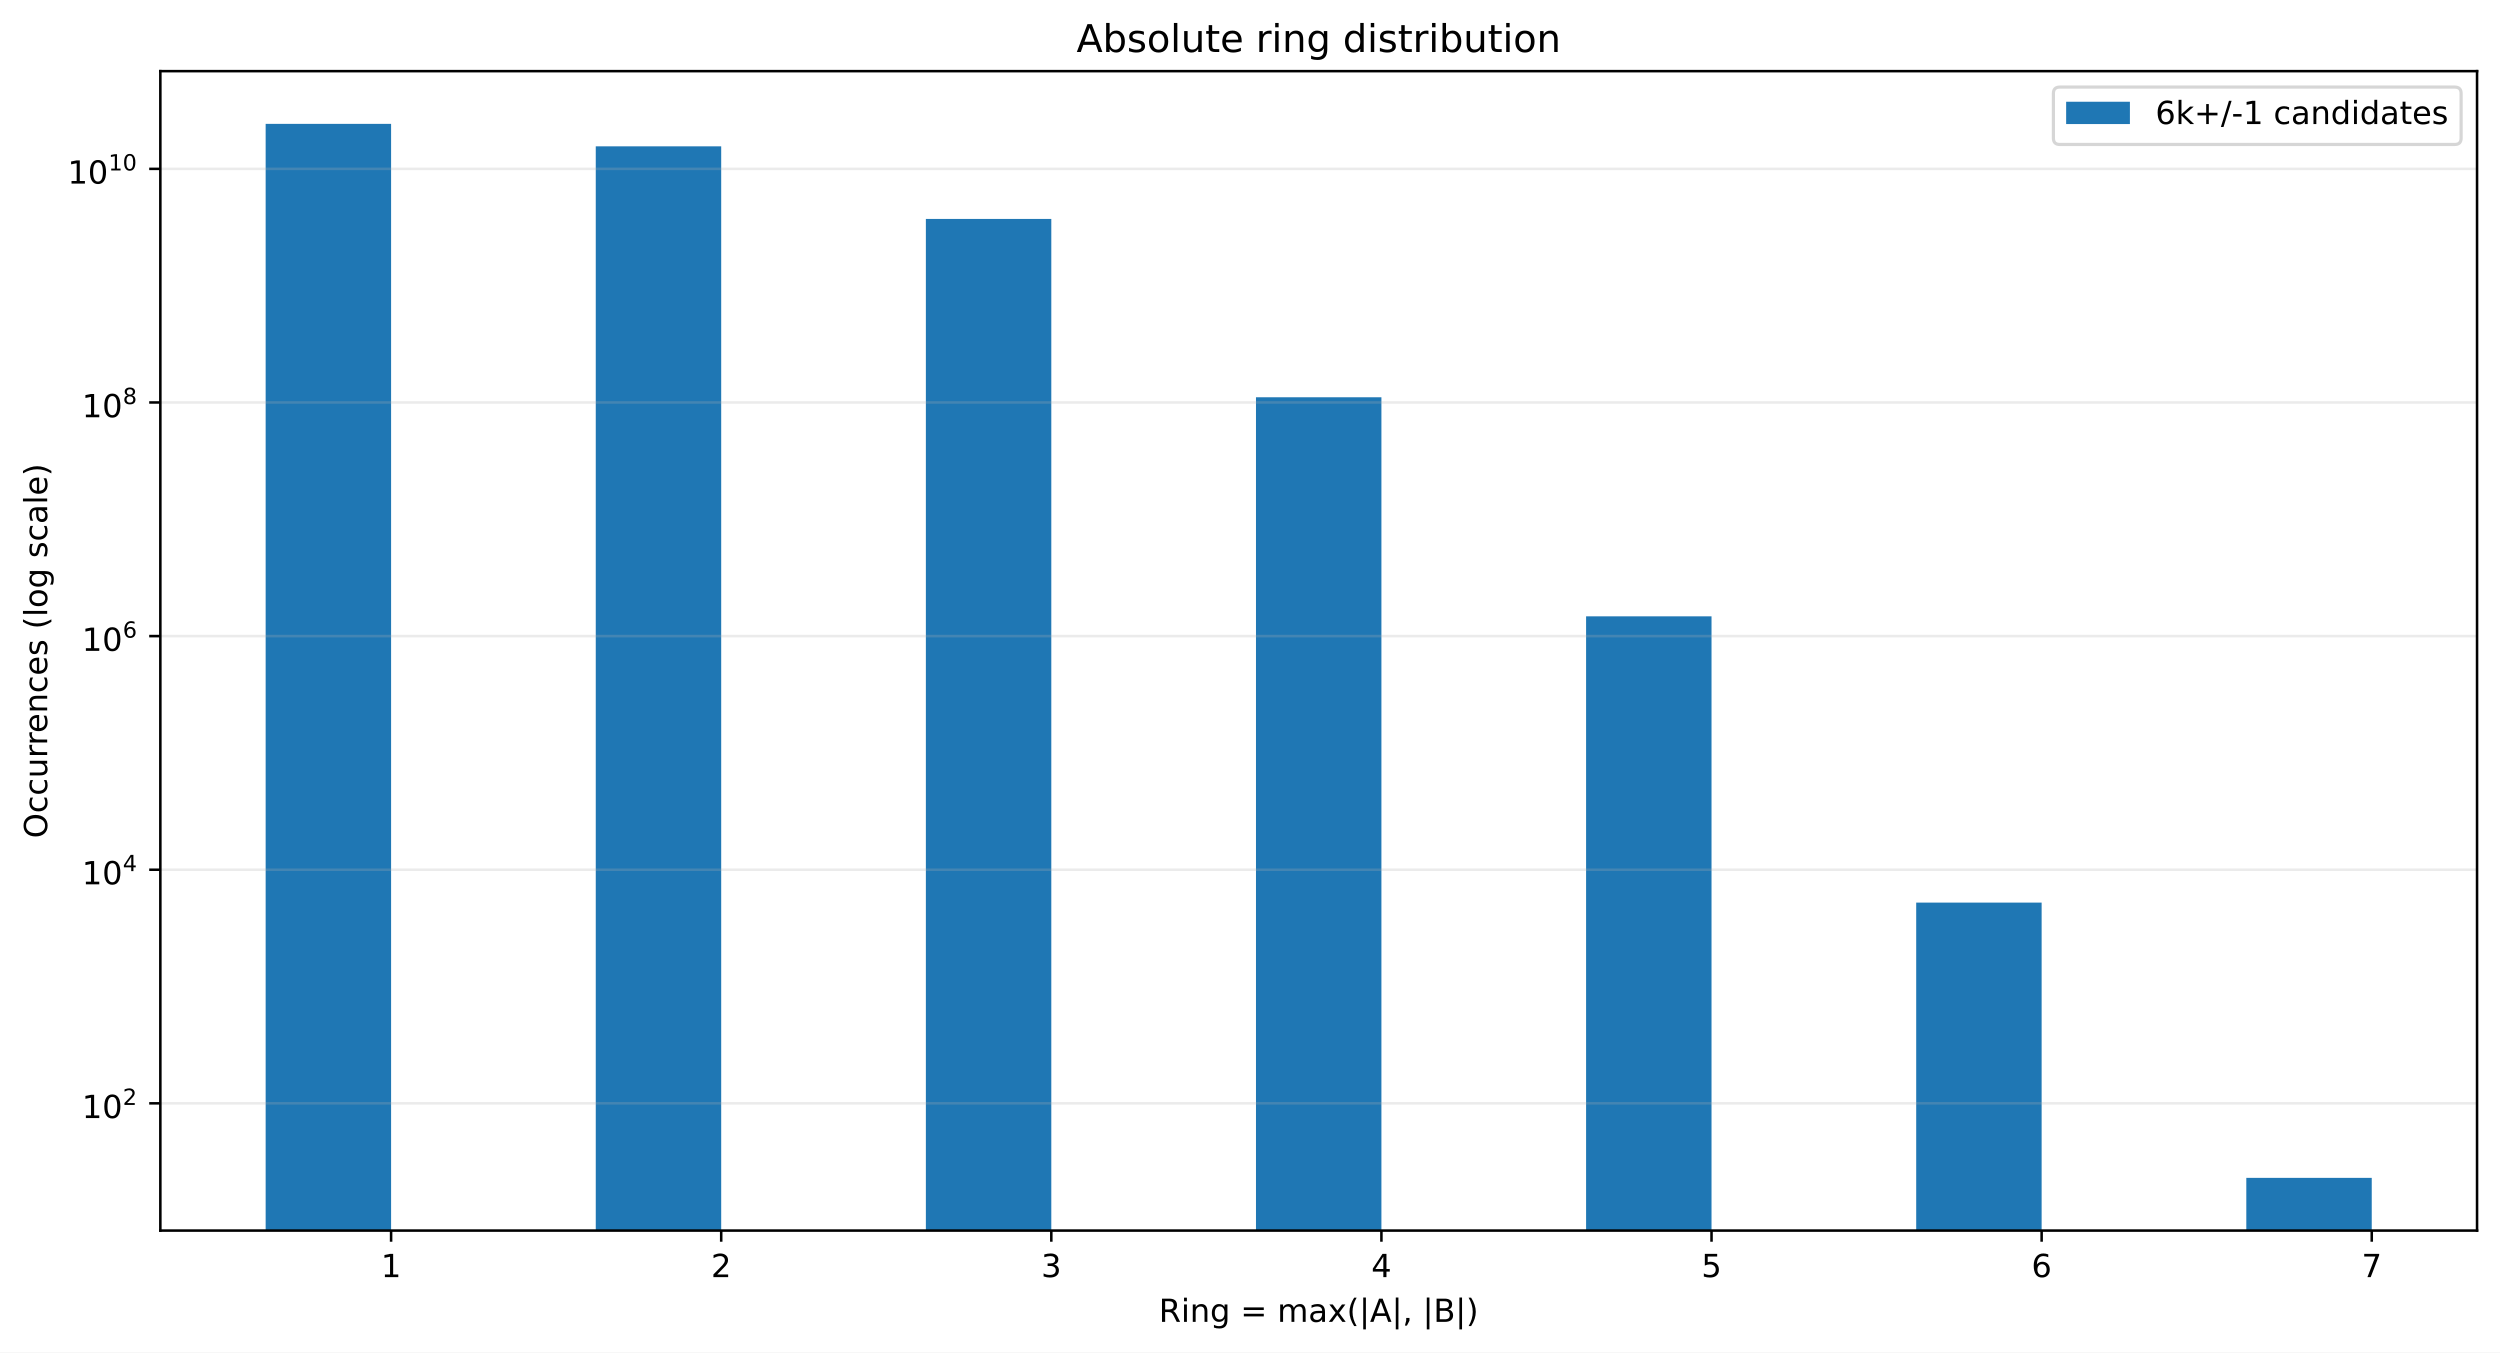
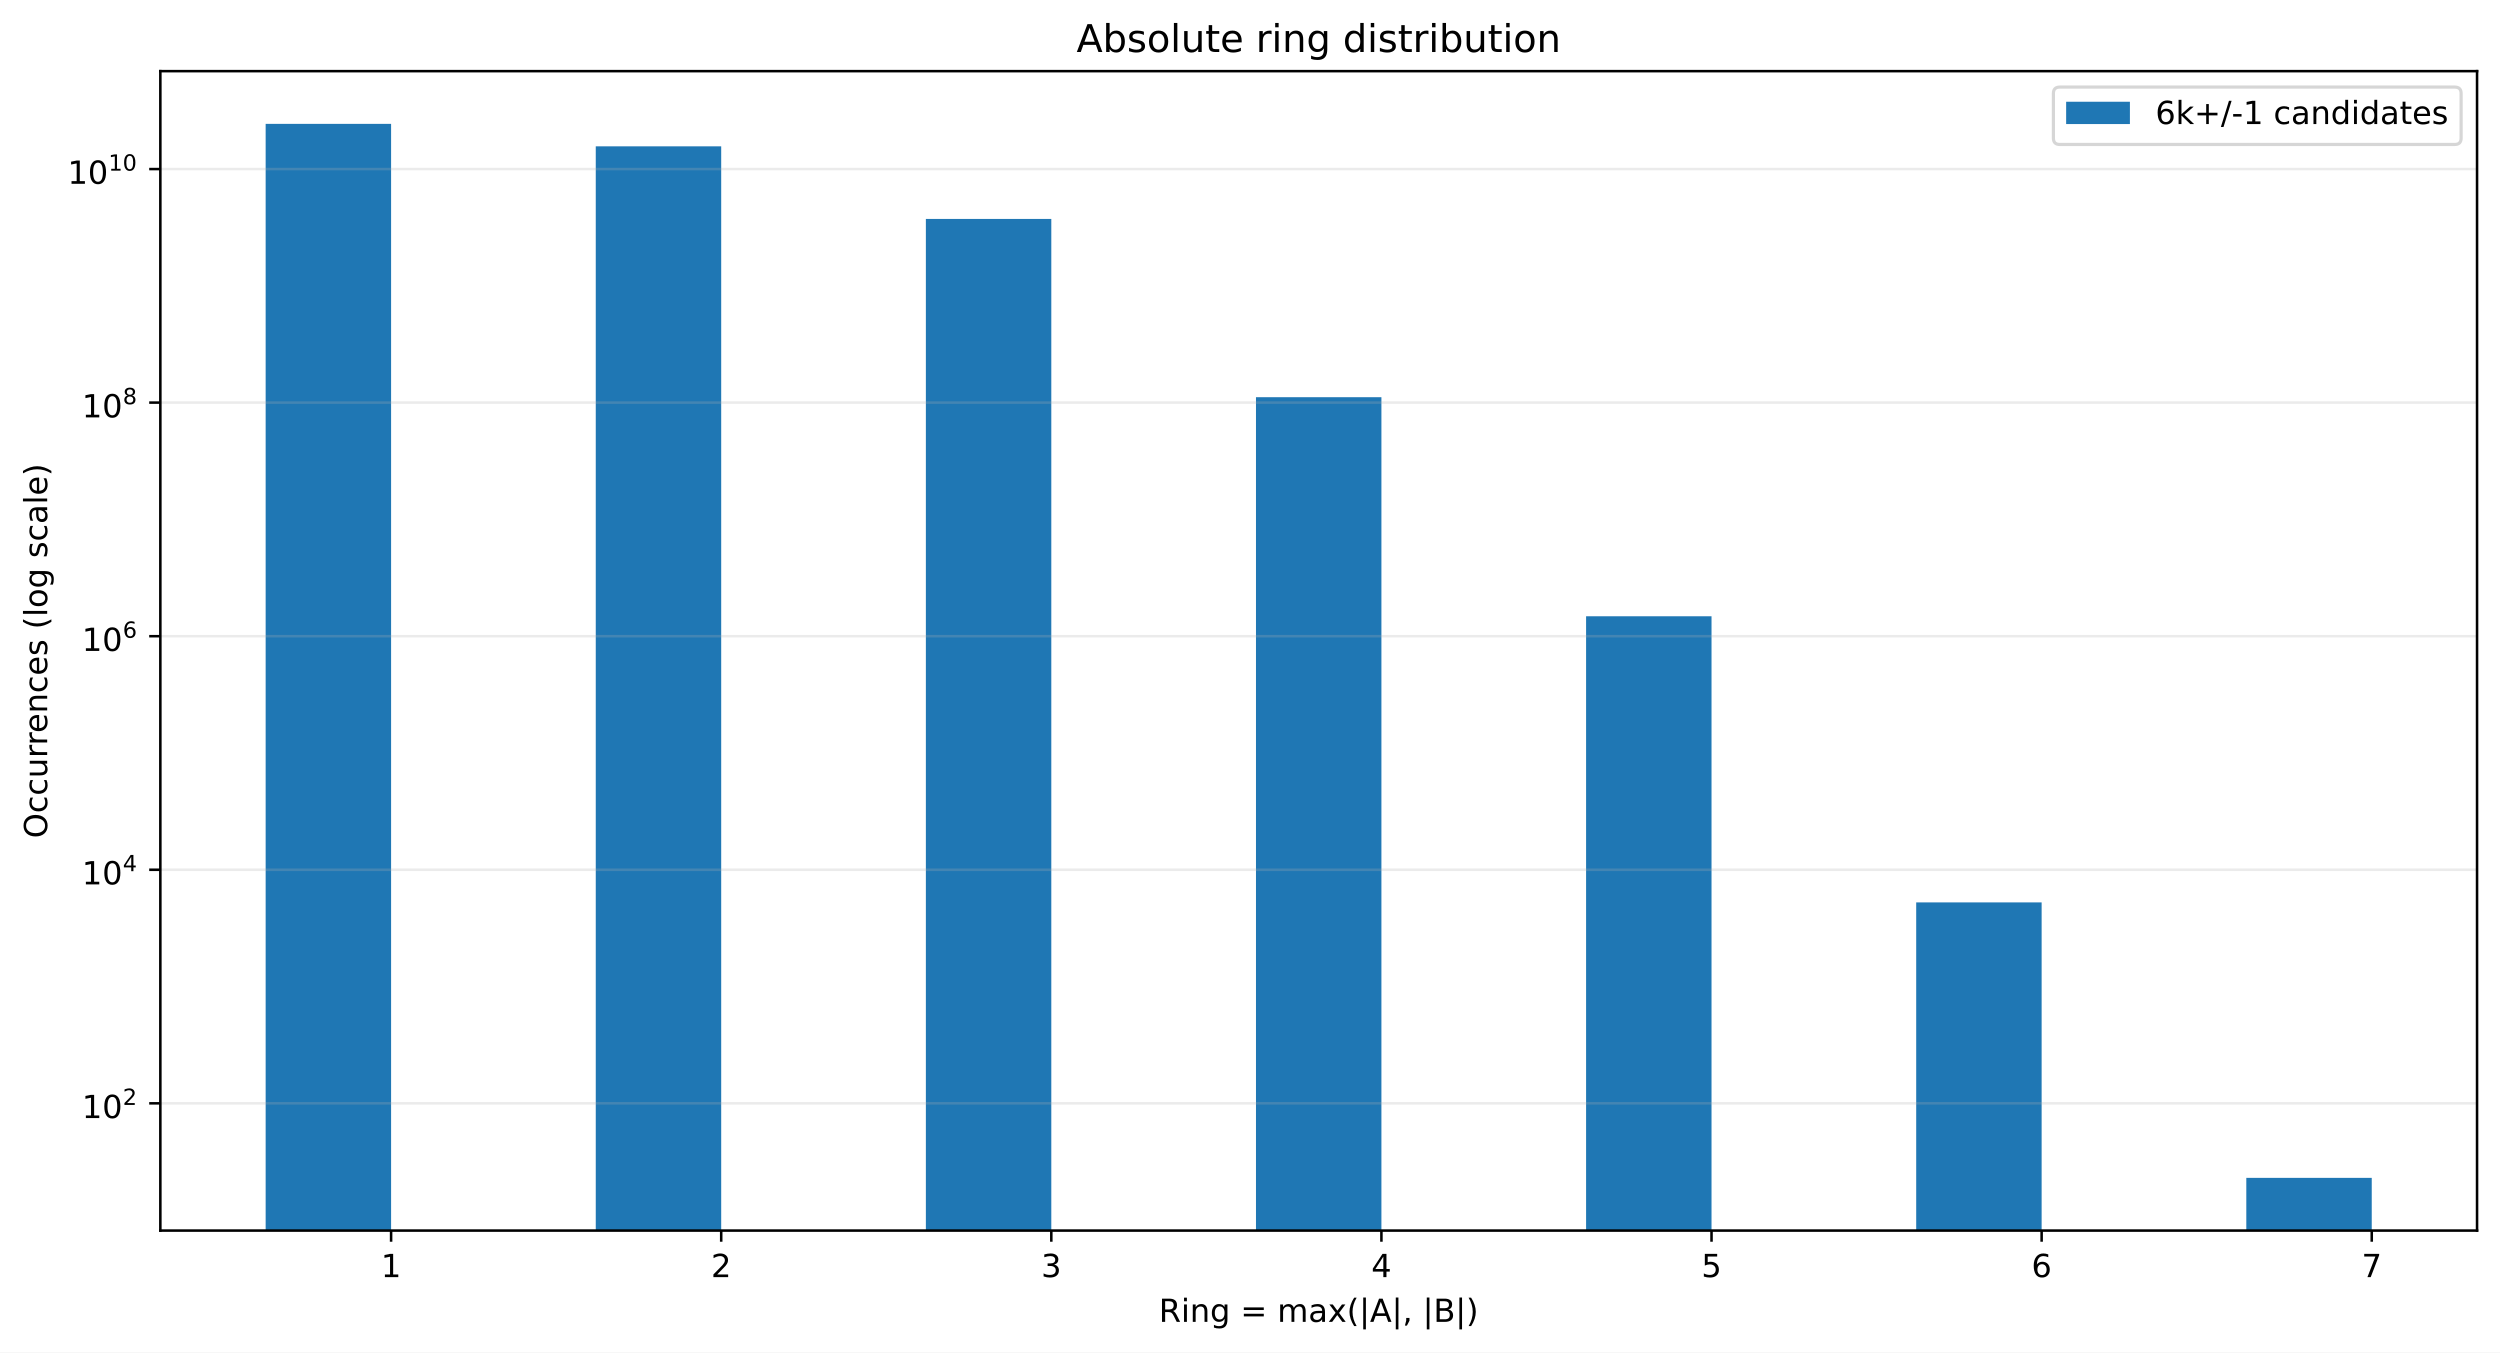
<svg xmlns="http://www.w3.org/2000/svg" xmlns:xlink="http://www.w3.org/1999/xlink" width="784.258pt" height="424.28pt" viewBox="0 0 784.258 424.28" version="1.1">
  <defs>
    <style type="text/css">*{stroke-linejoin: round; stroke-linecap: butt}</style>
  </defs>
  <g id="figure_1">
    <g id="patch_1">
      <path d="M 0 424.28  L 784.258 424.28  L 784.258 0  L 0 0  z " style="fill: #ffffff" />
    </g>
    <g id="axes_1">
      <g id="patch_2">
        <path d="M 50.301 386.036  L 777.058 386.036  L 777.058 22.318  L 50.301 22.318  z " style="fill: #ffffff" />
      </g>
      <g id="patch_3">
-         <path d="M 83.335 37061.56  L 122.687 37061.56  L 122.687 38.851  L 83.335 38.851  z " clip-path="url(#p2ee2d7e915)" style="fill: #1f77b4" />
+         <path d="M 83.335 37055.154  L 122.687 37055.154  L 122.687 38.851  L 83.335 38.851  z " clip-path="url(#p665cf99896)" style="fill: #1f77b4" />
      </g>
      <g id="patch_4">
-         <path d="M 186.891 37061.56  L 226.243 37061.56  L 226.243 45.904  L 186.891 45.904  z " clip-path="url(#p2ee2d7e915)" style="fill: #1f77b4" />
+         <path d="M 186.891 37055.154  L 226.243 37055.154  L 226.243 45.902  L 186.891 45.902  z " clip-path="url(#p665cf99896)" style="fill: #1f77b4" />
      </g>
      <g id="patch_5">
-         <path d="M 290.448 37061.56  L 329.799 37061.56  L 329.799 68.684  L 290.448 68.684  z " clip-path="url(#p2ee2d7e915)" style="fill: #1f77b4" />
+         <path d="M 290.448 37055.154  L 329.799 37055.154  L 329.799 68.678  L 290.448 68.678  z " clip-path="url(#p665cf99896)" style="fill: #1f77b4" />
      </g>
      <g id="patch_6">
-         <path d="M 394.004 37061.56  L 433.355 37061.56  L 433.355 124.619  L 394.004 124.619  z " clip-path="url(#p2ee2d7e915)" style="fill: #1f77b4" />
+         <path d="M 394.004 37055.154  L 433.355 37055.154  L 433.355 124.604  L 394.004 124.604  z " clip-path="url(#p665cf99896)" style="fill: #1f77b4" />
      </g>
      <g id="patch_7">
-         <path d="M 497.56 37061.56  L 536.912 37061.56  L 536.912 193.348  L 497.56 193.348  z " clip-path="url(#p2ee2d7e915)" style="fill: #1f77b4" />
+         <path d="M 497.56 37055.154  L 536.912 37055.154  L 536.912 193.322  L 497.56 193.322  z " clip-path="url(#p665cf99896)" style="fill: #1f77b4" />
      </g>
      <g id="patch_8">
-         <path d="M 601.116 37061.56  L 640.468 37061.56  L 640.468 283.14  L 601.116 283.14  z " clip-path="url(#p2ee2d7e915)" style="fill: #1f77b4" />
+         <path d="M 601.116 37055.154  L 640.468 37055.154  L 640.468 283.088  L 601.116 283.088  z " clip-path="url(#p665cf99896)" style="fill: #1f77b4" />
      </g>
      <g id="patch_9">
-         <path d="M 704.673 37061.56  L 744.024 37061.56  L 744.024 369.503  L 704.673 369.503  z " clip-path="url(#p2ee2d7e915)" style="fill: #1f77b4" />
+         <path d="M 704.673 37055.154  L 744.024 37055.154  L 744.024 369.503  L 704.673 369.503  z " clip-path="url(#p665cf99896)" style="fill: #1f77b4" />
      </g>
      <g id="matplotlib.axis_1">
        <g id="xtick_1">
          <g id="line2d_1">
            <defs>
-               <path id="mc7ca420ac3" d="M 0 0  L 0 3.5  " style="stroke: #000000; stroke-width: 0.8" />
+               <path id="m065a4217f3" d="M 0 0  L 0 3.5  " style="stroke: #000000; stroke-width: 0.8" />
            </defs>
            <g>
-               <use xlink:href="#mc7ca420ac3" x="122.687" y="386.036" style="stroke: #000000; stroke-width: 0.8" />
+               <use xlink:href="#m065a4217f3" x="122.687" y="386.036" style="stroke: #000000; stroke-width: 0.8" />
            </g>
          </g>
          <g id="text_1">
            <g transform="translate(119.5053 400.6334) scale(0.1 -0.1)">
              <defs>
                <path id="DejaVuSans-14" d="M 794 531  L 1825 531  L 1825 4091  L 703 3866  L 703 4441  L 1819 4666  L 2450 4666  L 2450 531  L 3481 531  L 3481 0  L 794 0  L 794 531  z " transform="scale(0.015625)" />
              </defs>
              <use xlink:href="#DejaVuSans-14" />
            </g>
          </g>
        </g>
        <g id="xtick_2">
          <g id="line2d_2">
            <g>
-               <use xlink:href="#mc7ca420ac3" x="226.243" y="386.036" style="stroke: #000000; stroke-width: 0.8" />
+               <use xlink:href="#m065a4217f3" x="226.243" y="386.036" style="stroke: #000000; stroke-width: 0.8" />
            </g>
          </g>
          <g id="text_2">
            <g transform="translate(223.0616 400.6334) scale(0.1 -0.1)">
              <defs>
                <path id="DejaVuSans-15" d="M 1228 531  L 3431 531  L 3431 0  L 469 0  L 469 531  Q 828 903 1448 1529  Q 2069 2156 2228 2338  Q 2531 2678 2651 2914  Q 2772 3150 2772 3378  Q 2772 3750 2511 3984  Q 2250 4219 1831 4219  Q 1534 4219 1204 4116  Q 875 4013 500 3803  L 500 4441  Q 881 4594 1212 4672  Q 1544 4750 1819 4750  Q 2544 4750 2975 4387  Q 3406 4025 3406 3419  Q 3406 3131 3298 2873  Q 3191 2616 2906 2266  Q 2828 2175 2409 1742  Q 1991 1309 1228 531  z " transform="scale(0.015625)" />
              </defs>
              <use xlink:href="#DejaVuSans-15" />
            </g>
          </g>
        </g>
        <g id="xtick_3">
          <g id="line2d_3">
            <g>
-               <use xlink:href="#mc7ca420ac3" x="329.799" y="386.036" style="stroke: #000000; stroke-width: 0.8" />
+               <use xlink:href="#m065a4217f3" x="329.799" y="386.036" style="stroke: #000000; stroke-width: 0.8" />
            </g>
          </g>
          <g id="text_3">
            <g transform="translate(326.6178 400.6334) scale(0.1 -0.1)">
              <defs>
                <path id="DejaVuSans-16" d="M 2597 2516  Q 3050 2419 3304 2112  Q 3559 1806 3559 1356  Q 3559 666 3084 287  Q 2609 -91 1734 -91  Q 1441 -91 1130 -33  Q 819 25 488 141  L 488 750  Q 750 597 1062 519  Q 1375 441 1716 441  Q 2309 441 2620 675  Q 2931 909 2931 1356  Q 2931 1769 2642 2001  Q 2353 2234 1838 2234  L 1294 2234  L 1294 2753  L 1863 2753  Q 2328 2753 2575 2939  Q 2822 3125 2822 3475  Q 2822 3834 2567 4026  Q 2313 4219 1838 4219  Q 1578 4219 1281 4162  Q 984 4106 628 3988  L 628 4550  Q 988 4650 1302 4700  Q 1616 4750 1894 4750  Q 2613 4750 3031 4423  Q 3450 4097 3450 3541  Q 3450 3153 3228 2886  Q 3006 2619 2597 2516  z " transform="scale(0.015625)" />
              </defs>
              <use xlink:href="#DejaVuSans-16" />
            </g>
          </g>
        </g>
        <g id="xtick_4">
          <g id="line2d_4">
            <g>
-               <use xlink:href="#mc7ca420ac3" x="433.355" y="386.036" style="stroke: #000000; stroke-width: 0.8" />
+               <use xlink:href="#m065a4217f3" x="433.355" y="386.036" style="stroke: #000000; stroke-width: 0.8" />
            </g>
          </g>
          <g id="text_4">
            <g transform="translate(430.174 400.6334) scale(0.1 -0.1)">
              <defs>
                <path id="DejaVuSans-17" d="M 2419 4116  L 825 1625  L 2419 1625  L 2419 4116  z M 2253 4666  L 3047 4666  L 3047 1625  L 3713 1625  L 3713 1100  L 3047 1100  L 3047 0  L 2419 0  L 2419 1100  L 313 1100  L 313 1709  L 2253 4666  z " transform="scale(0.015625)" />
              </defs>
              <use xlink:href="#DejaVuSans-17" />
            </g>
          </g>
        </g>
        <g id="xtick_5">
          <g id="line2d_5">
            <g>
-               <use xlink:href="#mc7ca420ac3" x="536.912" y="386.036" style="stroke: #000000; stroke-width: 0.8" />
+               <use xlink:href="#m065a4217f3" x="536.912" y="386.036" style="stroke: #000000; stroke-width: 0.8" />
            </g>
          </g>
          <g id="text_5">
            <g transform="translate(533.7303 400.6334) scale(0.1 -0.1)">
              <defs>
                <path id="DejaVuSans-18" d="M 691 4666  L 3169 4666  L 3169 4134  L 1269 4134  L 1269 2991  Q 1406 3038 1543 3061  Q 1681 3084 1819 3084  Q 2600 3084 3056 2656  Q 3513 2228 3513 1497  Q 3513 744 3044 326  Q 2575 -91 1722 -91  Q 1428 -91 1123 -41  Q 819 9 494 109  L 494 744  Q 775 591 1075 516  Q 1375 441 1709 441  Q 2250 441 2565 725  Q 2881 1009 2881 1497  Q 2881 1984 2565 2268  Q 2250 2553 1709 2553  Q 1456 2553 1204 2497  Q 953 2441 691 2322  L 691 4666  z " transform="scale(0.015625)" />
              </defs>
              <use xlink:href="#DejaVuSans-18" />
            </g>
          </g>
        </g>
        <g id="xtick_6">
          <g id="line2d_6">
            <g>
-               <use xlink:href="#mc7ca420ac3" x="640.468" y="386.036" style="stroke: #000000; stroke-width: 0.8" />
+               <use xlink:href="#m065a4217f3" x="640.468" y="386.036" style="stroke: #000000; stroke-width: 0.8" />
            </g>
          </g>
          <g id="text_6">
            <g transform="translate(637.2865 400.6334) scale(0.1 -0.1)">
              <defs>
                <path id="DejaVuSans-19" d="M 2113 2584  Q 1688 2584 1439 2293  Q 1191 2003 1191 1497  Q 1191 994 1439 701  Q 1688 409 2113 409  Q 2538 409 2786 701  Q 3034 994 3034 1497  Q 3034 2003 2786 2293  Q 2538 2584 2113 2584  z M 3366 4563  L 3366 3988  Q 3128 4100 2886 4159  Q 2644 4219 2406 4219  Q 1781 4219 1451 3797  Q 1122 3375 1075 2522  Q 1259 2794 1537 2939  Q 1816 3084 2150 3084  Q 2853 3084 3261 2657  Q 3669 2231 3669 1497  Q 3669 778 3244 343  Q 2819 -91 2113 -91  Q 1303 -91 875 529  Q 447 1150 447 2328  Q 447 3434 972 4092  Q 1497 4750 2381 4750  Q 2619 4750 2861 4703  Q 3103 4656 3366 4563  z " transform="scale(0.015625)" />
              </defs>
              <use xlink:href="#DejaVuSans-19" />
            </g>
          </g>
        </g>
        <g id="xtick_7">
          <g id="line2d_7">
            <g>
-               <use xlink:href="#mc7ca420ac3" x="744.024" y="386.036" style="stroke: #000000; stroke-width: 0.8" />
+               <use xlink:href="#m065a4217f3" x="744.024" y="386.036" style="stroke: #000000; stroke-width: 0.8" />
            </g>
          </g>
          <g id="text_7">
            <g transform="translate(740.8427 400.6334) scale(0.1 -0.1)">
              <defs>
                <path id="DejaVuSans-1a" d="M 525 4666  L 3525 4666  L 3525 4397  L 1831 0  L 1172 0  L 2766 4134  L 525 4134  L 525 4666  z " transform="scale(0.015625)" />
              </defs>
              <use xlink:href="#DejaVuSans-1a" />
            </g>
          </g>
        </g>
        <g id="text_8">
          <g transform="translate(363.5437 414.678) scale(0.1 -0.1)">
            <defs>
              <path id="DejaVuSans-35" d="M 2841 2188  Q 3044 2119 3236 1894  Q 3428 1669 3622 1275  L 4263 0  L 3584 0  L 2988 1197  Q 2756 1666 2539 1819  Q 2322 1972 1947 1972  L 1259 1972  L 1259 0  L 628 0  L 628 4666  L 2053 4666  Q 2853 4666 3247 4331  Q 3641 3997 3641 3322  Q 3641 2881 3436 2590  Q 3231 2300 2841 2188  z M 1259 4147  L 1259 2491  L 2053 2491  Q 2509 2491 2742 2702  Q 2975 2913 2975 3322  Q 2975 3731 2742 3939  Q 2509 4147 2053 4147  L 1259 4147  z " transform="scale(0.015625)" />
              <path id="DejaVuSans-4c" d="M 603 3500  L 1178 3500  L 1178 0  L 603 0  L 603 3500  z M 603 4863  L 1178 4863  L 1178 4134  L 603 4134  L 603 4863  z " transform="scale(0.015625)" />
              <path id="DejaVuSans-51" d="M 3513 2113  L 3513 0  L 2938 0  L 2938 2094  Q 2938 2591 2744 2837  Q 2550 3084 2163 3084  Q 1697 3084 1428 2787  Q 1159 2491 1159 1978  L 1159 0  L 581 0  L 581 3500  L 1159 3500  L 1159 2956  Q 1366 3272 1645 3428  Q 1925 3584 2291 3584  Q 2894 3584 3203 3211  Q 3513 2838 3513 2113  z " transform="scale(0.015625)" />
              <path id="DejaVuSans-4a" d="M 2906 1791  Q 2906 2416 2648 2759  Q 2391 3103 1925 3103  Q 1463 3103 1205 2759  Q 947 2416 947 1791  Q 947 1169 1205 825  Q 1463 481 1925 481  Q 2391 481 2648 825  Q 2906 1169 2906 1791  z M 3481 434  Q 3481 -459 3084 -895  Q 2688 -1331 1869 -1331  Q 1566 -1331 1297 -1286  Q 1028 -1241 775 -1147  L 775 -588  Q 1028 -725 1275 -790  Q 1522 -856 1778 -856  Q 2344 -856 2625 -561  Q 2906 -266 2906 331  L 2906 616  Q 2728 306 2450 153  Q 2172 0 1784 0  Q 1141 0 747 490  Q 353 981 353 1791  Q 353 2603 747 3093  Q 1141 3584 1784 3584  Q 2172 3584 2450 3431  Q 2728 3278 2906 2969  L 2906 3500  L 3481 3500  L 3481 434  z " transform="scale(0.015625)" />
              <path id="DejaVuSans-3" transform="scale(0.015625)" />
              <path id="DejaVuSans-20" d="M 678 2906  L 4684 2906  L 4684 2381  L 678 2381  L 678 2906  z M 678 1631  L 4684 1631  L 4684 1100  L 678 1100  L 678 1631  z " transform="scale(0.015625)" />
              <path id="DejaVuSans-50" d="M 3328 2828  Q 3544 3216 3844 3400  Q 4144 3584 4550 3584  Q 5097 3584 5394 3201  Q 5691 2819 5691 2113  L 5691 0  L 5113 0  L 5113 2094  Q 5113 2597 4934 2840  Q 4756 3084 4391 3084  Q 3944 3084 3684 2787  Q 3425 2491 3425 1978  L 3425 0  L 2847 0  L 2847 2094  Q 2847 2600 2669 2842  Q 2491 3084 2119 3084  Q 1678 3084 1418 2786  Q 1159 2488 1159 1978  L 1159 0  L 581 0  L 581 3500  L 1159 3500  L 1159 2956  Q 1356 3278 1631 3431  Q 1906 3584 2284 3584  Q 2666 3584 2933 3390  Q 3200 3197 3328 2828  z " transform="scale(0.015625)" />
              <path id="DejaVuSans-44" d="M 2194 1759  Q 1497 1759 1228 1600  Q 959 1441 959 1056  Q 959 750 1161 570  Q 1363 391 1709 391  Q 2188 391 2477 730  Q 2766 1069 2766 1631  L 2766 1759  L 2194 1759  z M 3341 1997  L 3341 0  L 2766 0  L 2766 531  Q 2569 213 2275 61  Q 1981 -91 1556 -91  Q 1019 -91 701 211  Q 384 513 384 1019  Q 384 1609 779 1909  Q 1175 2209 1959 2209  L 2766 2209  L 2766 2266  Q 2766 2663 2505 2880  Q 2244 3097 1772 3097  Q 1472 3097 1187 3025  Q 903 2953 641 2809  L 641 3341  Q 956 3463 1253 3523  Q 1550 3584 1831 3584  Q 2591 3584 2966 3190  Q 3341 2797 3341 1997  z " transform="scale(0.015625)" />
              <path id="DejaVuSans-5b" d="M 3513 3500  L 2247 1797  L 3578 0  L 2900 0  L 1881 1375  L 863 0  L 184 0  L 1544 1831  L 300 3500  L 978 3500  L 1906 2253  L 2834 3500  L 3513 3500  z " transform="scale(0.015625)" />
              <path id="DejaVuSans-b" d="M 1984 4856  Q 1566 4138 1362 3434  Q 1159 2731 1159 2009  Q 1159 1288 1364 580  Q 1569 -128 1984 -844  L 1484 -844  Q 1016 -109 783 600  Q 550 1309 550 2009  Q 550 2706 781 3412  Q 1013 4119 1484 4856  L 1984 4856  z " transform="scale(0.015625)" />
              <path id="DejaVuSans-5f" d="M 1344 4891  L 1344 -1509  L 813 -1509  L 813 4891  L 1344 4891  z " transform="scale(0.015625)" />
              <path id="DejaVuSans-24" d="M 2188 4044  L 1331 1722  L 3047 1722  L 2188 4044  z M 1831 4666  L 2547 4666  L 4325 0  L 3669 0  L 3244 1197  L 1141 1197  L 716 0  L 50 0  L 1831 4666  z " transform="scale(0.015625)" />
              <path id="DejaVuSans-f" d="M 750 794  L 1409 794  L 1409 256  L 897 -744  L 494 -744  L 750 256  L 750 794  z " transform="scale(0.015625)" />
              <path id="DejaVuSans-25" d="M 1259 2228  L 1259 519  L 2272 519  Q 2781 519 3026 730  Q 3272 941 3272 1375  Q 3272 1813 3026 2020  Q 2781 2228 2272 2228  L 1259 2228  z M 1259 4147  L 1259 2741  L 2194 2741  Q 2656 2741 2882 2914  Q 3109 3088 3109 3444  Q 3109 3797 2882 3972  Q 2656 4147 2194 4147  L 1259 4147  z M 628 4666  L 2241 4666  Q 2963 4666 3353 4366  Q 3744 4066 3744 3513  Q 3744 3084 3544 2831  Q 3344 2578 2956 2516  Q 3422 2416 3680 2098  Q 3938 1781 3938 1306  Q 3938 681 3513 340  Q 3088 0 2303 0  L 628 0  L 628 4666  z " transform="scale(0.015625)" />
              <path id="DejaVuSans-c" d="M 513 4856  L 1013 4856  Q 1481 4119 1714 3412  Q 1947 2706 1947 2009  Q 1947 1309 1714 600  Q 1481 -109 1013 -844  L 513 -844  Q 928 -128 1133 580  Q 1338 1288 1338 2009  Q 1338 2731 1133 3434  Q 928 4138 513 4856  z " transform="scale(0.015625)" />
            </defs>
            <use xlink:href="#DejaVuSans-35" />
            <use xlink:href="#DejaVuSans-4c" transform="translate(69.48438 0)" />
            <use xlink:href="#DejaVuSans-51" transform="translate(97.26562 0)" />
            <use xlink:href="#DejaVuSans-4a" transform="translate(160.6406 0)" />
            <use xlink:href="#DejaVuSans-3" transform="translate(224.125 0)" />
            <use xlink:href="#DejaVuSans-20" transform="translate(255.9062 0)" />
            <use xlink:href="#DejaVuSans-3" transform="translate(339.7031 0)" />
            <use xlink:href="#DejaVuSans-50" transform="translate(371.4844 0)" />
            <use xlink:href="#DejaVuSans-44" transform="translate(468.8906 0)" />
            <use xlink:href="#DejaVuSans-5b" transform="translate(530.1719 0)" />
            <use xlink:href="#DejaVuSans-b" transform="translate(589.3594 0)" />
            <use xlink:href="#DejaVuSans-5f" transform="translate(628.375 0)" />
            <use xlink:href="#DejaVuSans-24" transform="translate(662.0625 0)" />
            <use xlink:href="#DejaVuSans-5f" transform="translate(730.4688 0)" />
            <use xlink:href="#DejaVuSans-f" transform="translate(764.1562 0)" />
            <use xlink:href="#DejaVuSans-3" transform="translate(795.9375 0)" />
            <use xlink:href="#DejaVuSans-5f" transform="translate(827.7188 0)" />
            <use xlink:href="#DejaVuSans-25" transform="translate(861.4062 0)" />
            <use xlink:href="#DejaVuSans-5f" transform="translate(930.0156 0)" />
            <use xlink:href="#DejaVuSans-c" transform="translate(963.7031 0)" />
          </g>
        </g>
      </g>
      <g id="matplotlib.axis_2">
        <g id="ytick_1">
          <g id="line2d_8">
-             <path d="M 50.301 346.115  L 777.058 346.115  " clip-path="url(#p2ee2d7e915)" style="fill: none; stroke: #b0b0b0; stroke-opacity: 0.25; stroke-width: 0.8; stroke-linecap: square" />
+             <path d="M 50.301 346.12  L 777.058 346.12  " clip-path="url(#p665cf99896)" style="fill: none; stroke: #b0b0b0; stroke-opacity: 0.25; stroke-width: 0.8; stroke-linecap: square" />
          </g>
          <g id="line2d_9">
            <defs>
-               <path id="mdba2361ff6" d="M 0 0  L -3.5 0  " style="stroke: #000000; stroke-width: 0.8" />
+               <path id="mf92894b1db" d="M 0 0  L -3.5 0  " style="stroke: #000000; stroke-width: 0.8" />
            </defs>
            <g>
-               <use xlink:href="#mdba2361ff6" x="50.301" y="346.115" style="stroke: #000000; stroke-width: 0.8" />
+               <use xlink:href="#mf92894b1db" x="50.301" y="346.12" style="stroke: #000000; stroke-width: 0.8" />
            </g>
          </g>
          <g id="text_9">
-             <g transform="translate(25.70078 350.8155) scale(0.1 -0.1)">
+             <g transform="translate(25.70078 350.8196) scale(0.1 -0.1)">
              <defs>
                <path id="DejaVuSans-13" d="M 2034 4250  Q 1547 4250 1301 3770  Q 1056 3291 1056 2328  Q 1056 1369 1301 889  Q 1547 409 2034 409  Q 2525 409 2770 889  Q 3016 1369 3016 2328  Q 3016 3291 2770 3770  Q 2525 4250 2034 4250  z M 2034 4750  Q 2819 4750 3233 4129  Q 3647 3509 3647 2328  Q 3647 1150 3233 529  Q 2819 -91 2034 -91  Q 1250 -91 836 529  Q 422 1150 422 2328  Q 422 3509 836 4129  Q 1250 4750 2034 4750  z " transform="scale(0.015625)" />
              </defs>
              <use xlink:href="#DejaVuSans-14" transform="translate(0 0.746875)" />
              <use xlink:href="#DejaVuSans-13" transform="translate(63.62305 0.746875)" />
              <use xlink:href="#DejaVuSans-15" transform="translate(128.2031 42.04688) scale(0.7)" />
            </g>
          </g>
        </g>
        <g id="ytick_2">
          <g id="line2d_10">
-             <path d="M 50.301 272.831  L 777.058 272.831  " clip-path="url(#p2ee2d7e915)" style="fill: none; stroke: #b0b0b0; stroke-opacity: 0.25; stroke-width: 0.8; stroke-linecap: square" />
+             <path d="M 50.301 272.848  L 777.058 272.848  " clip-path="url(#p665cf99896)" style="fill: none; stroke: #b0b0b0; stroke-opacity: 0.25; stroke-width: 0.8; stroke-linecap: square" />
          </g>
          <g id="line2d_11">
            <g>
-               <use xlink:href="#mdba2361ff6" x="50.301" y="272.831" style="stroke: #000000; stroke-width: 0.8" />
+               <use xlink:href="#mf92894b1db" x="50.301" y="272.848" style="stroke: #000000; stroke-width: 0.8" />
            </g>
          </g>
          <g id="text_10">
-             <g transform="translate(25.70078 277.4812) scale(0.1 -0.1)">
+             <g transform="translate(25.70078 277.498) scale(0.1 -0.1)">
              <use xlink:href="#DejaVuSans-14" transform="translate(0 0.665625)" />
              <use xlink:href="#DejaVuSans-13" transform="translate(63.62305 0.665625)" />
              <use xlink:href="#DejaVuSans-17" transform="translate(128.2031 41.96563) scale(0.7)" />
            </g>
          </g>
        </g>
        <g id="ytick_3">
          <g id="line2d_12">
-             <path d="M 50.301 199.547  L 777.058 199.547  " clip-path="url(#p2ee2d7e915)" style="fill: none; stroke: #b0b0b0; stroke-opacity: 0.25; stroke-width: 0.8; stroke-linecap: square" />
+             <path d="M 50.301 199.577  L 777.058 199.577  " clip-path="url(#p665cf99896)" style="fill: none; stroke: #b0b0b0; stroke-opacity: 0.25; stroke-width: 0.8; stroke-linecap: square" />
          </g>
          <g id="line2d_13">
            <g>
-               <use xlink:href="#mdba2361ff6" x="50.301" y="199.547" style="stroke: #000000; stroke-width: 0.8" />
+               <use xlink:href="#mf92894b1db" x="50.301" y="199.577" style="stroke: #000000; stroke-width: 0.8" />
            </g>
          </g>
          <g id="text_11">
-             <g transform="translate(25.70078 204.2468) scale(0.1 -0.1)">
+             <g transform="translate(25.70078 204.2765) scale(0.1 -0.1)">
              <use xlink:href="#DejaVuSans-14" transform="translate(0 0.746875)" />
              <use xlink:href="#DejaVuSans-13" transform="translate(63.62305 0.746875)" />
              <use xlink:href="#DejaVuSans-19" transform="translate(128.2031 42.04688) scale(0.7)" />
            </g>
          </g>
        </g>
        <g id="ytick_4">
          <g id="line2d_14">
-             <path d="M 50.301 126.263  L 777.058 126.263  " clip-path="url(#p2ee2d7e915)" style="fill: none; stroke: #b0b0b0; stroke-opacity: 0.25; stroke-width: 0.8; stroke-linecap: square" />
+             <path d="M 50.301 126.305  L 777.058 126.305  " clip-path="url(#p665cf99896)" style="fill: none; stroke: #b0b0b0; stroke-opacity: 0.25; stroke-width: 0.8; stroke-linecap: square" />
          </g>
          <g id="line2d_15">
            <g>
-               <use xlink:href="#mdba2361ff6" x="50.301" y="126.263" style="stroke: #000000; stroke-width: 0.8" />
+               <use xlink:href="#mf92894b1db" x="50.301" y="126.305" style="stroke: #000000; stroke-width: 0.8" />
            </g>
          </g>
          <g id="text_12">
-             <g transform="translate(25.70078 130.9625) scale(0.1 -0.1)">
+             <g transform="translate(25.70078 131.005) scale(0.1 -0.1)">
              <defs>
                <path id="DejaVuSans-1b" d="M 2034 2216  Q 1584 2216 1326 1975  Q 1069 1734 1069 1313  Q 1069 891 1326 650  Q 1584 409 2034 409  Q 2484 409 2743 651  Q 3003 894 3003 1313  Q 3003 1734 2745 1975  Q 2488 2216 2034 2216  z M 1403 2484  Q 997 2584 770 2862  Q 544 3141 544 3541  Q 544 4100 942 4425  Q 1341 4750 2034 4750  Q 2731 4750 3128 4425  Q 3525 4100 3525 3541  Q 3525 3141 3298 2862  Q 3072 2584 2669 2484  Q 3125 2378 3379 2068  Q 3634 1759 3634 1313  Q 3634 634 3220 271  Q 2806 -91 2034 -91  Q 1263 -91 848 271  Q 434 634 434 1313  Q 434 1759 690 2068  Q 947 2378 1403 2484  z M 1172 3481  Q 1172 3119 1398 2916  Q 1625 2713 2034 2713  Q 2441 2713 2670 2916  Q 2900 3119 2900 3481  Q 2900 3844 2670 4047  Q 2441 4250 2034 4250  Q 1625 4250 1398 4047  Q 1172 3844 1172 3481  z " transform="scale(0.015625)" />
              </defs>
              <use xlink:href="#DejaVuSans-14" transform="translate(0 0.746875)" />
              <use xlink:href="#DejaVuSans-13" transform="translate(63.62305 0.746875)" />
              <use xlink:href="#DejaVuSans-1b" transform="translate(128.2031 42.04688) scale(0.7)" />
            </g>
          </g>
        </g>
        <g id="ytick_5">
          <g id="line2d_16">
-             <path d="M 50.301 52.978  L 777.058 52.978  " clip-path="url(#p2ee2d7e915)" style="fill: none; stroke: #b0b0b0; stroke-opacity: 0.25; stroke-width: 0.8; stroke-linecap: square" />
+             <path d="M 50.301 53.033  L 777.058 53.033  " clip-path="url(#p665cf99896)" style="fill: none; stroke: #b0b0b0; stroke-opacity: 0.25; stroke-width: 0.8; stroke-linecap: square" />
          </g>
          <g id="line2d_17">
            <g>
-               <use xlink:href="#mdba2361ff6" x="50.301" y="52.978" style="stroke: #000000; stroke-width: 0.8" />
+               <use xlink:href="#mf92894b1db" x="50.301" y="53.033" style="stroke: #000000; stroke-width: 0.8" />
            </g>
          </g>
          <g id="text_13">
-             <g transform="translate(21.20078 57.67821) scale(0.1 -0.1)">
+             <g transform="translate(21.20078 57.73347) scale(0.1 -0.1)">
              <use xlink:href="#DejaVuSans-14" transform="translate(0 0.746875)" />
              <use xlink:href="#DejaVuSans-13" transform="translate(63.62305 0.746875)" />
              <use xlink:href="#DejaVuSans-14" transform="translate(128.2031 42.04688) scale(0.7)" />
              <use xlink:href="#DejaVuSans-13" transform="translate(172.7393 42.04688) scale(0.7)" />
            </g>
          </g>
        </g>
        <g id="text_14">
          <g transform="translate(14.79844 262.9551) rotate(-90) scale(0.1 -0.1)">
            <defs>
              <path id="DejaVuSans-32" d="M 2522 4238  Q 1834 4238 1429 3725  Q 1025 3213 1025 2328  Q 1025 1447 1429 934  Q 1834 422 2522 422  Q 3209 422 3611 934  Q 4013 1447 4013 2328  Q 4013 3213 3611 3725  Q 3209 4238 2522 4238  z M 2522 4750  Q 3503 4750 4090 4092  Q 4678 3434 4678 2328  Q 4678 1225 4090 567  Q 3503 -91 2522 -91  Q 1538 -91 948 565  Q 359 1222 359 2328  Q 359 3434 948 4092  Q 1538 4750 2522 4750  z " transform="scale(0.015625)" />
              <path id="DejaVuSans-46" d="M 3122 3366  L 3122 2828  Q 2878 2963 2633 3030  Q 2388 3097 2138 3097  Q 1578 3097 1268 2742  Q 959 2388 959 1747  Q 959 1106 1268 751  Q 1578 397 2138 397  Q 2388 397 2633 464  Q 2878 531 3122 666  L 3122 134  Q 2881 22 2623 -34  Q 2366 -91 2075 -91  Q 1284 -91 818 406  Q 353 903 353 1747  Q 353 2603 823 3093  Q 1294 3584 2113 3584  Q 2378 3584 2631 3529  Q 2884 3475 3122 3366  z " transform="scale(0.015625)" />
              <path id="DejaVuSans-58" d="M 544 1381  L 544 3500  L 1119 3500  L 1119 1403  Q 1119 906 1312 657  Q 1506 409 1894 409  Q 2359 409 2629 706  Q 2900 1003 2900 1516  L 2900 3500  L 3475 3500  L 3475 0  L 2900 0  L 2900 538  Q 2691 219 2414 64  Q 2138 -91 1772 -91  Q 1169 -91 856 284  Q 544 659 544 1381  z M 1991 3584  L 1991 3584  z " transform="scale(0.015625)" />
              <path id="DejaVuSans-55" d="M 2631 2963  Q 2534 3019 2420 3045  Q 2306 3072 2169 3072  Q 1681 3072 1420 2755  Q 1159 2438 1159 1844  L 1159 0  L 581 0  L 581 3500  L 1159 3500  L 1159 2956  Q 1341 3275 1631 3429  Q 1922 3584 2338 3584  Q 2397 3584 2469 3576  Q 2541 3569 2628 3553  L 2631 2963  z " transform="scale(0.015625)" />
              <path id="DejaVuSans-48" d="M 3597 1894  L 3597 1613  L 953 1613  Q 991 1019 1311 708  Q 1631 397 2203 397  Q 2534 397 2845 478  Q 3156 559 3463 722  L 3463 178  Q 3153 47 2828 -22  Q 2503 -91 2169 -91  Q 1331 -91 842 396  Q 353 884 353 1716  Q 353 2575 817 3079  Q 1281 3584 2069 3584  Q 2775 3584 3186 3129  Q 3597 2675 3597 1894  z M 3022 2063  Q 3016 2534 2758 2815  Q 2500 3097 2075 3097  Q 1594 3097 1305 2825  Q 1016 2553 972 2059  L 3022 2063  z " transform="scale(0.015625)" />
              <path id="DejaVuSans-56" d="M 2834 3397  L 2834 2853  Q 2591 2978 2328 3040  Q 2066 3103 1784 3103  Q 1356 3103 1142 2972  Q 928 2841 928 2578  Q 928 2378 1081 2264  Q 1234 2150 1697 2047  L 1894 2003  Q 2506 1872 2764 1633  Q 3022 1394 3022 966  Q 3022 478 2636 193  Q 2250 -91 1575 -91  Q 1294 -91 989 -36  Q 684 19 347 128  L 347 722  Q 666 556 975 473  Q 1284 391 1588 391  Q 1994 391 2212 530  Q 2431 669 2431 922  Q 2431 1156 2273 1281  Q 2116 1406 1581 1522  L 1381 1569  Q 847 1681 609 1914  Q 372 2147 372 2553  Q 372 3047 722 3315  Q 1072 3584 1716 3584  Q 2034 3584 2315 3537  Q 2597 3491 2834 3397  z " transform="scale(0.015625)" />
              <path id="DejaVuSans-4f" d="M 603 4863  L 1178 4863  L 1178 0  L 603 0  L 603 4863  z " transform="scale(0.015625)" />
              <path id="DejaVuSans-52" d="M 1959 3097  Q 1497 3097 1228 2736  Q 959 2375 959 1747  Q 959 1119 1226 758  Q 1494 397 1959 397  Q 2419 397 2687 759  Q 2956 1122 2956 1747  Q 2956 2369 2687 2733  Q 2419 3097 1959 3097  z M 1959 3584  Q 2709 3584 3137 3096  Q 3566 2609 3566 1747  Q 3566 888 3137 398  Q 2709 -91 1959 -91  Q 1206 -91 779 398  Q 353 888 353 1747  Q 353 2609 779 3096  Q 1206 3584 1959 3584  z " transform="scale(0.015625)" />
            </defs>
            <use xlink:href="#DejaVuSans-32" />
            <use xlink:href="#DejaVuSans-46" transform="translate(78.71875 0)" />
            <use xlink:href="#DejaVuSans-46" transform="translate(133.7031 0)" />
            <use xlink:href="#DejaVuSans-58" transform="translate(188.6875 0)" />
            <use xlink:href="#DejaVuSans-55" transform="translate(252.0625 0)" />
            <use xlink:href="#DejaVuSans-55" transform="translate(291.4219 0)" />
            <use xlink:href="#DejaVuSans-48" transform="translate(330.3281 0)" />
            <use xlink:href="#DejaVuSans-51" transform="translate(391.8594 0)" />
            <use xlink:href="#DejaVuSans-46" transform="translate(455.2344 0)" />
            <use xlink:href="#DejaVuSans-48" transform="translate(510.2188 0)" />
            <use xlink:href="#DejaVuSans-56" transform="translate(571.75 0)" />
            <use xlink:href="#DejaVuSans-3" transform="translate(623.8438 0)" />
            <use xlink:href="#DejaVuSans-b" transform="translate(655.625 0)" />
            <use xlink:href="#DejaVuSans-4f" transform="translate(694.6406 0)" />
            <use xlink:href="#DejaVuSans-52" transform="translate(722.4219 0)" />
            <use xlink:href="#DejaVuSans-4a" transform="translate(783.6094 0)" />
            <use xlink:href="#DejaVuSans-3" transform="translate(847.0938 0)" />
            <use xlink:href="#DejaVuSans-56" transform="translate(878.875 0)" />
            <use xlink:href="#DejaVuSans-46" transform="translate(930.9688 0)" />
            <use xlink:href="#DejaVuSans-44" transform="translate(985.9531 0)" />
            <use xlink:href="#DejaVuSans-4f" transform="translate(1047.234 0)" />
            <use xlink:href="#DejaVuSans-48" transform="translate(1075.016 0)" />
            <use xlink:href="#DejaVuSans-c" transform="translate(1136.547 0)" />
          </g>
        </g>
      </g>
      <g id="patch_10">
        <path d="M 50.301 386.036  L 50.301 22.318  " style="fill: none; stroke: #000000; stroke-width: 0.8; stroke-linejoin: miter; stroke-linecap: square" />
      </g>
      <g id="patch_11">
        <path d="M 777.058 386.036  L 777.058 22.318  " style="fill: none; stroke: #000000; stroke-width: 0.8; stroke-linejoin: miter; stroke-linecap: square" />
      </g>
      <g id="patch_12">
        <path d="M 50.301 386.036  L 777.058 386.036  " style="fill: none; stroke: #000000; stroke-width: 0.8; stroke-linejoin: miter; stroke-linecap: square" />
      </g>
      <g id="patch_13">
        <path d="M 50.301 22.318  L 777.058 22.318  " style="fill: none; stroke: #000000; stroke-width: 0.8; stroke-linejoin: miter; stroke-linecap: square" />
      </g>
      <g id="text_15">
        <g transform="translate(337.7055 16.31812) scale(0.12 -0.12)">
          <defs>
            <path id="DejaVuSans-45" d="M 3116 1747  Q 3116 2381 2855 2742  Q 2594 3103 2138 3103  Q 1681 3103 1420 2742  Q 1159 2381 1159 1747  Q 1159 1113 1420 752  Q 1681 391 2138 391  Q 2594 391 2855 752  Q 3116 1113 3116 1747  z M 1159 2969  Q 1341 3281 1617 3432  Q 1894 3584 2278 3584  Q 2916 3584 3314 3078  Q 3713 2572 3713 1747  Q 3713 922 3314 415  Q 2916 -91 2278 -91  Q 1894 -91 1617 61  Q 1341 213 1159 525  L 1159 0  L 581 0  L 581 4863  L 1159 4863  L 1159 2969  z " transform="scale(0.015625)" />
            <path id="DejaVuSans-57" d="M 1172 4494  L 1172 3500  L 2356 3500  L 2356 3053  L 1172 3053  L 1172 1153  Q 1172 725 1289 603  Q 1406 481 1766 481  L 2356 481  L 2356 0  L 1766 0  Q 1100 0 847 248  Q 594 497 594 1153  L 594 3053  L 172 3053  L 172 3500  L 594 3500  L 594 4494  L 1172 4494  z " transform="scale(0.015625)" />
            <path id="DejaVuSans-47" d="M 2906 2969  L 2906 4863  L 3481 4863  L 3481 0  L 2906 0  L 2906 525  Q 2725 213 2448 61  Q 2172 -91 1784 -91  Q 1150 -91 751 415  Q 353 922 353 1747  Q 353 2572 751 3078  Q 1150 3584 1784 3584  Q 2172 3584 2448 3432  Q 2725 3281 2906 2969  z M 947 1747  Q 947 1113 1208 752  Q 1469 391 1925 391  Q 2381 391 2643 752  Q 2906 1113 2906 1747  Q 2906 2381 2643 2742  Q 2381 3103 1925 3103  Q 1469 3103 1208 2742  Q 947 2381 947 1747  z " transform="scale(0.015625)" />
          </defs>
          <use xlink:href="#DejaVuSans-24" />
          <use xlink:href="#DejaVuSans-45" transform="translate(68.40625 0)" />
          <use xlink:href="#DejaVuSans-56" transform="translate(131.8906 0)" />
          <use xlink:href="#DejaVuSans-52" transform="translate(183.9844 0)" />
          <use xlink:href="#DejaVuSans-4f" transform="translate(245.1719 0)" />
          <use xlink:href="#DejaVuSans-58" transform="translate(272.9531 0)" />
          <use xlink:href="#DejaVuSans-57" transform="translate(336.3281 0)" />
          <use xlink:href="#DejaVuSans-48" transform="translate(375.5312 0)" />
          <use xlink:href="#DejaVuSans-3" transform="translate(437.0625 0)" />
          <use xlink:href="#DejaVuSans-55" transform="translate(468.8438 0)" />
          <use xlink:href="#DejaVuSans-4c" transform="translate(509.9531 0)" />
          <use xlink:href="#DejaVuSans-51" transform="translate(537.7344 0)" />
          <use xlink:href="#DejaVuSans-4a" transform="translate(601.1094 0)" />
          <use xlink:href="#DejaVuSans-3" transform="translate(664.5938 0)" />
          <use xlink:href="#DejaVuSans-47" transform="translate(696.375 0)" />
          <use xlink:href="#DejaVuSans-4c" transform="translate(759.8594 0)" />
          <use xlink:href="#DejaVuSans-56" transform="translate(787.6406 0)" />
          <use xlink:href="#DejaVuSans-57" transform="translate(839.7344 0)" />
          <use xlink:href="#DejaVuSans-55" transform="translate(878.9375 0)" />
          <use xlink:href="#DejaVuSans-4c" transform="translate(920.0469 0)" />
          <use xlink:href="#DejaVuSans-45" transform="translate(947.8281 0)" />
          <use xlink:href="#DejaVuSans-58" transform="translate(1011.312 0)" />
          <use xlink:href="#DejaVuSans-57" transform="translate(1074.688 0)" />
          <use xlink:href="#DejaVuSans-4c" transform="translate(1113.891 0)" />
          <use xlink:href="#DejaVuSans-52" transform="translate(1141.672 0)" />
          <use xlink:href="#DejaVuSans-51" transform="translate(1202.859 0)" />
        </g>
      </g>
      <g id="legend_1">
        <g id="patch_14">
          <path d="M 646.158 45.319  L 770.058 45.319  Q 772.058 45.319 772.058 43.319  L 772.058 29.318  Q 772.058 27.318 770.058 27.318  L 646.158 27.318  Q 644.158 27.318 644.158 29.318  L 644.158 43.319  Q 644.158 45.319 646.158 45.319  z " style="fill: #ffffff; opacity: 0.8; stroke: #cccccc; stroke-linejoin: miter" />
        </g>
        <g id="patch_15">
          <path d="M 648.158 38.917  L 668.158 38.917  L 668.158 31.917  L 648.158 31.917  z " style="fill: #1f77b4" />
        </g>
        <g id="text_16">
          <g transform="translate(676.1584 38.91656) scale(0.1 -0.1)">
            <defs>
              <path id="DejaVuSans-4e" d="M 581 4863  L 1159 4863  L 1159 1991  L 2875 3500  L 3609 3500  L 1753 1863  L 3688 0  L 2938 0  L 1159 1709  L 1159 0  L 581 0  L 581 4863  z " transform="scale(0.015625)" />
              <path id="DejaVuSans-e" d="M 2944 4013  L 2944 2272  L 4684 2272  L 4684 1741  L 2944 1741  L 2944 0  L 2419 0  L 2419 1741  L 678 1741  L 678 2272  L 2419 2272  L 2419 4013  L 2944 4013  z " transform="scale(0.015625)" />
              <path id="DejaVuSans-12" d="M 1625 4666  L 2156 4666  L 531 -594  L 0 -594  L 1625 4666  z " transform="scale(0.015625)" />
              <path id="DejaVuSans-10" d="M 313 2009  L 1997 2009  L 1997 1497  L 313 1497  L 313 2009  z " transform="scale(0.015625)" />
            </defs>
            <use xlink:href="#DejaVuSans-19" />
            <use xlink:href="#DejaVuSans-4e" transform="translate(63.625 0)" />
            <use xlink:href="#DejaVuSans-e" transform="translate(121.5312 0)" />
            <use xlink:href="#DejaVuSans-12" transform="translate(205.3281 0)" />
            <use xlink:href="#DejaVuSans-10" transform="translate(239.0156 0)" />
            <use xlink:href="#DejaVuSans-14" transform="translate(275.0938 0)" />
            <use xlink:href="#DejaVuSans-3" transform="translate(338.7188 0)" />
            <use xlink:href="#DejaVuSans-46" transform="translate(370.5 0)" />
            <use xlink:href="#DejaVuSans-44" transform="translate(425.4844 0)" />
            <use xlink:href="#DejaVuSans-51" transform="translate(486.7656 0)" />
            <use xlink:href="#DejaVuSans-47" transform="translate(550.1406 0)" />
            <use xlink:href="#DejaVuSans-4c" transform="translate(613.625 0)" />
            <use xlink:href="#DejaVuSans-47" transform="translate(641.4062 0)" />
            <use xlink:href="#DejaVuSans-44" transform="translate(704.8906 0)" />
            <use xlink:href="#DejaVuSans-57" transform="translate(766.1719 0)" />
            <use xlink:href="#DejaVuSans-48" transform="translate(805.375 0)" />
            <use xlink:href="#DejaVuSans-56" transform="translate(866.9062 0)" />
          </g>
        </g>
      </g>
    </g>
  </g>
  <defs>
-     <clipPath id="p2ee2d7e915">
+     <clipPath id="p665cf99896">
      <rect x="50.301" y="22.318" width="726.758" height="363.718" />
    </clipPath>
  </defs>
</svg>
